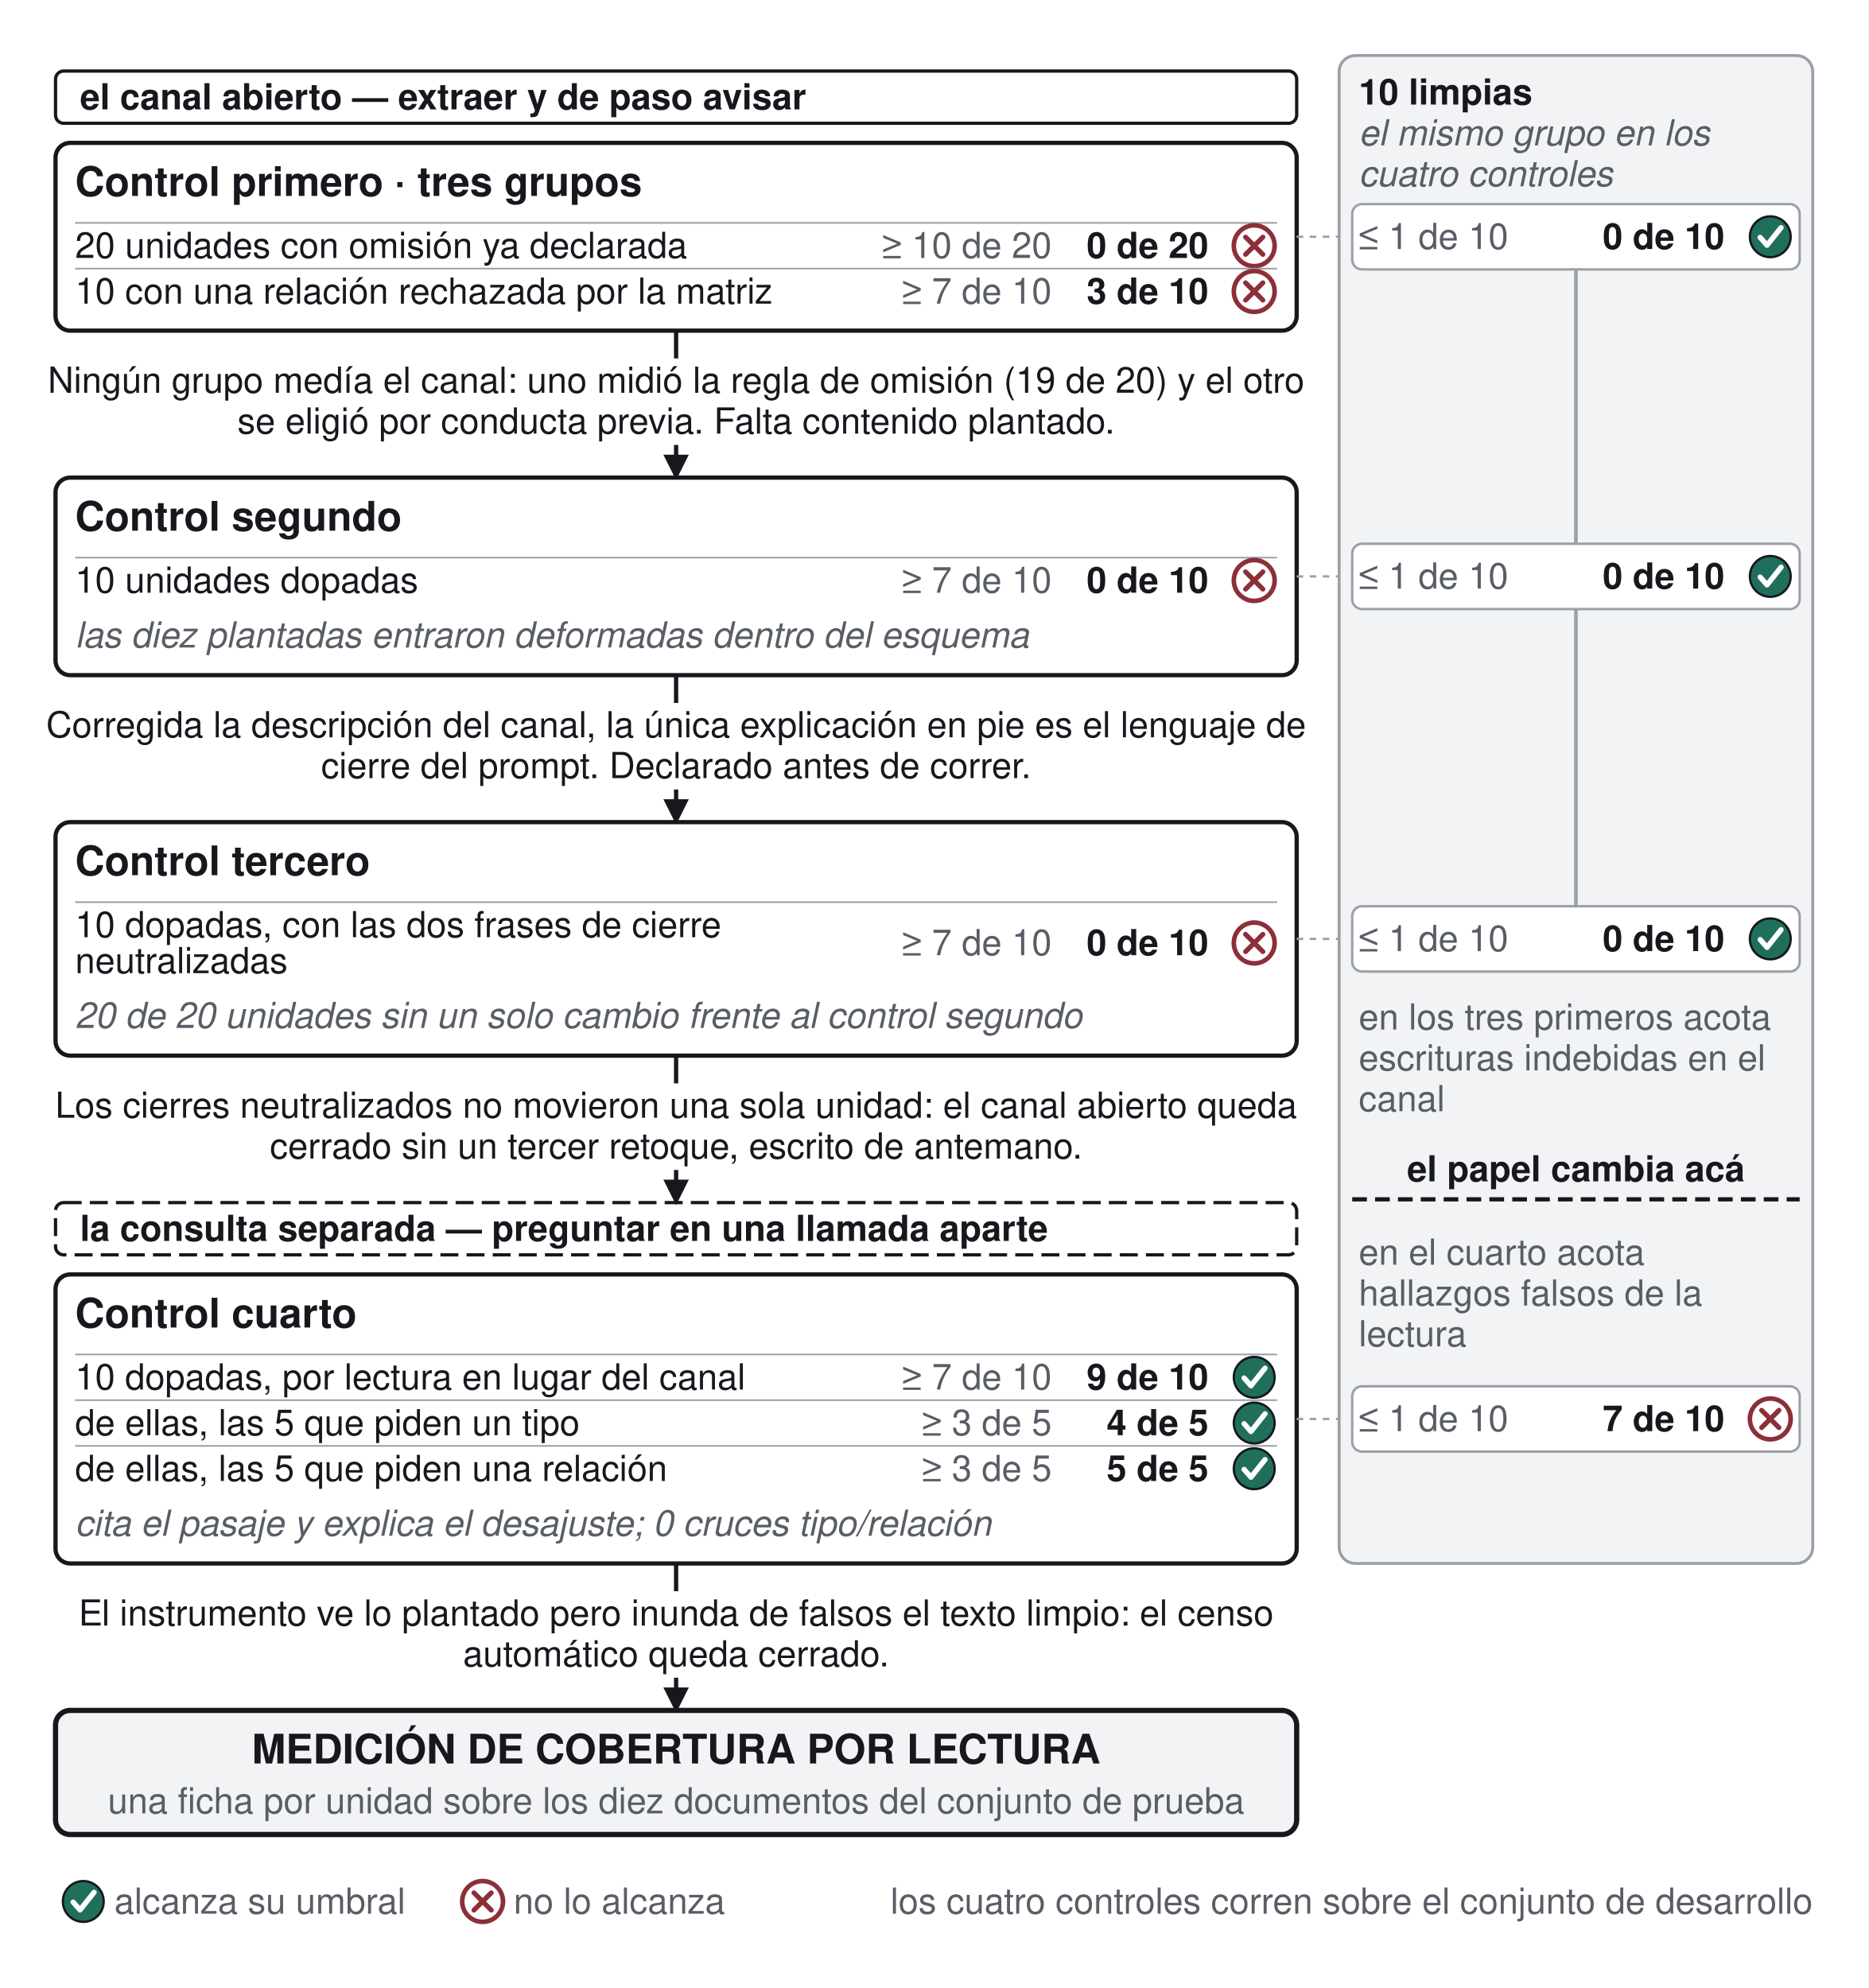
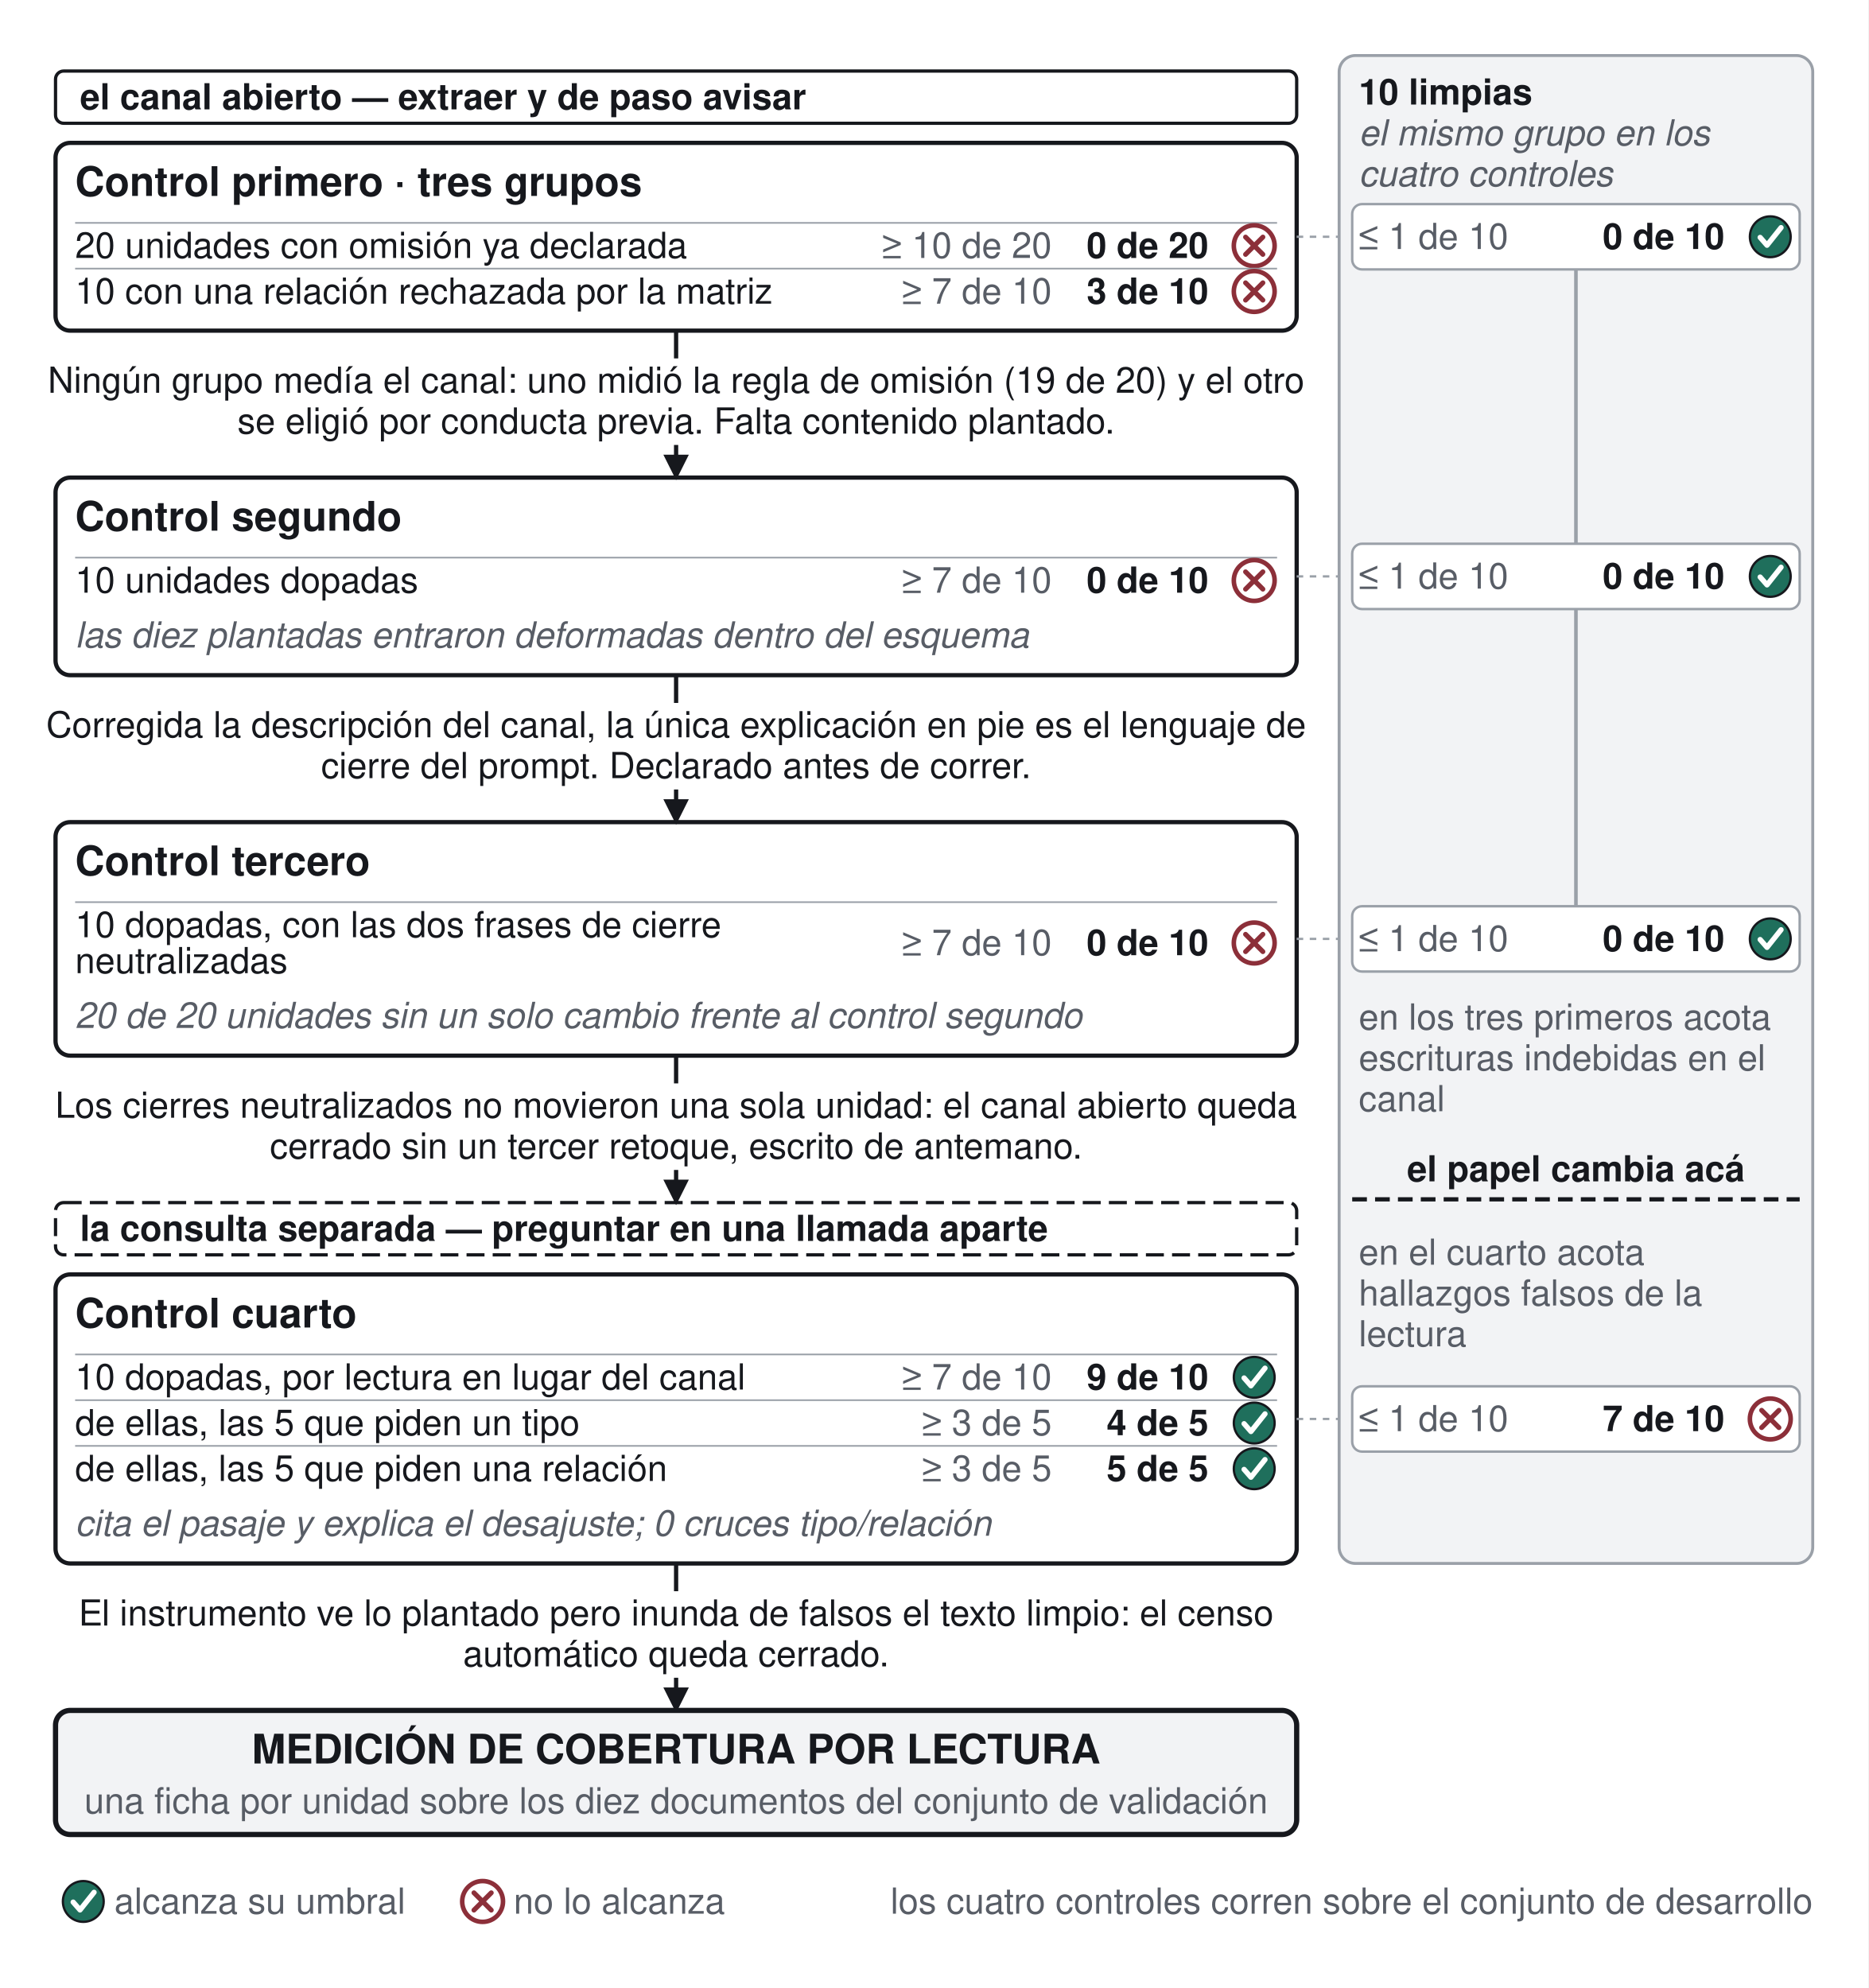
<svg xmlns="http://www.w3.org/2000/svg" width="1144" height="1217.5" viewBox="0 0 1144 1217.5">
  <rect width="1144" height="1217.5" fill="#ffffff" />
  <defs>
    <marker id="pta" viewBox="0 0 10 10" refX="9" refY="5" markerWidth="6" markerHeight="6" orient="auto-start-reverse">
      <path d="M 0 0 L 10 5 L 0 10 z" fill="#16181d" />
    </marker>
  </defs>
  <rect x="820" y="34" width="290" height="923.5" rx="10" fill="#f2f3f5" stroke="#9aa0a8" stroke-width="1.8" />
  <text x="832" y="64.04" font-family="Helvetica,Arial,sans-serif" font-size="22" fill="#16181d" font-weight="bold">10 limpias</text>
  <text x="832" y="89.04" font-family="Helvetica,Arial,sans-serif" font-size="22" fill="#585d66" font-style="italic">el mismo grupo en los</text>
  <text x="832" y="114.04" font-family="Helvetica,Arial,sans-serif" font-size="22" fill="#585d66" font-style="italic">cuatro controles</text>
  <text x="832" y="630.54" font-family="Helvetica,Arial,sans-serif" font-size="22" fill="#585d66">en los tres primeros acota</text>
  <text x="832" y="655.54" font-family="Helvetica,Arial,sans-serif" font-size="22" fill="#585d66">escrituras indebidas en el</text>
  <text x="832" y="680.54" font-family="Helvetica,Arial,sans-serif" font-size="22" fill="#585d66">canal</text>
  <text x="965" y="723.5" font-family="Helvetica,Arial,sans-serif" font-size="22" fill="#16181d" font-weight="bold" text-anchor="middle">el papel cambia acá</text>
  <path d="M 828 734.5 L 1102 734.5" stroke="#16181d" stroke-width="2.6" stroke-dasharray="9 5" />
  <text x="832" y="774.54" font-family="Helvetica,Arial,sans-serif" font-size="22" fill="#585d66">en el cuarto acota</text>
  <text x="832" y="799.54" font-family="Helvetica,Arial,sans-serif" font-size="22" fill="#585d66">hallazgos falsos de la</text>
  <text x="832" y="824.54" font-family="Helvetica,Arial,sans-serif" font-size="22" fill="#585d66">lectura</text>
  <path d="M 965 165 L 965 333" stroke="#9aa0a8" stroke-width="2.2" />
  <path d="M 965 373 L 965 555" stroke="#9aa0a8" stroke-width="2.2" />
  <rect x="34" y="43.5" width="760" height="32" rx="5" fill="#ffffff" stroke="#16181d" stroke-width="2" />
  <text x="49" y="66.98" font-family="Helvetica,Arial,sans-serif" font-size="22" fill="#16181d" font-weight="bold">el canal abierto — extraer y de paso avisar</text>
  <rect x="34" y="736.5" width="760" height="32" rx="5" fill="#ffffff" stroke="#16181d" stroke-width="2" stroke-dasharray="11 5" />
  <text x="49" y="759.98" font-family="Helvetica,Arial,sans-serif" font-size="22" fill="#16181d" font-weight="bold">la consulta separada — preguntar en una llamada aparte</text>
  <rect x="34" y="87.5" width="760" height="115" rx="9" fill="#ffffff" stroke="#16181d" stroke-width="2.6" />
  <text x="46" y="120" font-family="Helvetica,Arial,sans-serif" font-size="25" fill="#16181d" font-weight="bold">Control primero · tres grupos</text>
  <path d="M 46 136.5 L 782 136.5" stroke="#9aa0a8" stroke-width="1" />
  <text x="46" y="157.98" font-family="Helvetica,Arial,sans-serif" font-size="22" fill="#16181d">20 unidades con omisión ya declarada</text>
  <text x="644" y="157.98" font-family="Helvetica,Arial,sans-serif" font-size="22" fill="#585d66" text-anchor="end">≥ 10 de 20</text>
  <text x="740" y="157.98" font-family="Helvetica,Arial,sans-serif" font-size="22" fill="#16181d" font-weight="bold" text-anchor="end">0 de 20</text>
  <circle cx="768" cy="150.5" r="12.5" fill="#ffffff" stroke="#8c2f39" stroke-width="2.8" />
  <path d="M 762.7 145.2 L 773.3 155.8" stroke="#8c2f39" stroke-width="3.0" stroke-linecap="round" />
  <path d="M 762.7 155.8 L 773.3 145.2" stroke="#8c2f39" stroke-width="3.0" stroke-linecap="round" />
  <path d="M 46 164.5 L 782 164.5" stroke="#9aa0a8" stroke-width="1" />
  <text x="46" y="185.98" font-family="Helvetica,Arial,sans-serif" font-size="22" fill="#16181d">10 con una relación rechazada por la matriz</text>
  <text x="644" y="185.98" font-family="Helvetica,Arial,sans-serif" font-size="22" fill="#585d66" text-anchor="end">≥ 7 de 10</text>
  <text x="740" y="185.98" font-family="Helvetica,Arial,sans-serif" font-size="22" fill="#16181d" font-weight="bold" text-anchor="end">3 de 10</text>
  <circle cx="768" cy="178.5" r="12.5" fill="#ffffff" stroke="#8c2f39" stroke-width="2.8" />
  <path d="M 762.7 173.2 L 773.3 183.8" stroke="#8c2f39" stroke-width="3.0" stroke-linecap="round" />
  <path d="M 762.7 183.8 L 773.3 173.2" stroke="#8c2f39" stroke-width="3.0" stroke-linecap="round" />
  <path d="M 794 145 L 820 145" stroke="#9aa0a8" stroke-width="1.4" stroke-dasharray="4 4" />
  <rect x="828" y="125" width="274" height="40" rx="6" fill="#ffffff" stroke="#9aa0a8" stroke-width="1.5" />
  <text x="832" y="152.48" font-family="Helvetica,Arial,sans-serif" font-size="22" fill="#585d66">≤ 1 de 10</text>
  <text x="1056" y="152.48" font-family="Helvetica,Arial,sans-serif" font-size="22" fill="#16181d" font-weight="bold" text-anchor="end">0 de 10</text>
  <circle cx="1084" cy="145" r="12.5" fill="#1f6f5c" stroke="#16181d" stroke-width="1.4" />
  <path d="M 1077.8 145.4 L 1082 150.2 L 1090.6 139.4" fill="none" stroke="#ffffff" stroke-width="3.2" stroke-linecap="round" stroke-linejoin="round" />
  <rect x="34" y="292.5" width="760" height="121" rx="9" fill="#ffffff" stroke="#16181d" stroke-width="2.6" />
  <text x="46" y="325" font-family="Helvetica,Arial,sans-serif" font-size="25" fill="#16181d" font-weight="bold">Control segundo</text>
  <path d="M 46 341.5 L 782 341.5" stroke="#9aa0a8" stroke-width="1" />
  <text x="46" y="362.98" font-family="Helvetica,Arial,sans-serif" font-size="22" fill="#16181d">10 unidades dopadas</text>
  <text x="644" y="362.98" font-family="Helvetica,Arial,sans-serif" font-size="22" fill="#585d66" text-anchor="end">≥ 7 de 10</text>
  <text x="740" y="362.98" font-family="Helvetica,Arial,sans-serif" font-size="22" fill="#16181d" font-weight="bold" text-anchor="end">0 de 10</text>
  <circle cx="768" cy="355.5" r="12.5" fill="#ffffff" stroke="#8c2f39" stroke-width="2.8" />
  <path d="M 762.7 350.2 L 773.3 360.8" stroke="#8c2f39" stroke-width="3.0" stroke-linecap="round" />
  <path d="M 762.7 360.8 L 773.3 350.2" stroke="#8c2f39" stroke-width="3.0" stroke-linecap="round" />
  <text x="46" y="396.54" font-family="Helvetica,Arial,sans-serif" font-size="22" fill="#585d66" font-style="italic">las diez plantadas entraron deformadas dentro del esquema</text>
  <path d="M 794 353 L 820 353" stroke="#9aa0a8" stroke-width="1.4" stroke-dasharray="4 4" />
  <rect x="828" y="333" width="274" height="40" rx="6" fill="#ffffff" stroke="#9aa0a8" stroke-width="1.5" />
  <text x="832" y="360.48" font-family="Helvetica,Arial,sans-serif" font-size="22" fill="#585d66">≤ 1 de 10</text>
  <text x="1056" y="360.48" font-family="Helvetica,Arial,sans-serif" font-size="22" fill="#16181d" font-weight="bold" text-anchor="end">0 de 10</text>
  <circle cx="1084" cy="353" r="12.5" fill="#1f6f5c" stroke="#16181d" stroke-width="1.4" />
  <path d="M 1077.8 353.4 L 1082 358.2 L 1090.6 347.4" fill="none" stroke="#ffffff" stroke-width="3.2" stroke-linecap="round" stroke-linejoin="round" />
  <rect x="34" y="503.5" width="760" height="143" rx="9" fill="#ffffff" stroke="#16181d" stroke-width="2.6" />
  <text x="46" y="536" font-family="Helvetica,Arial,sans-serif" font-size="25" fill="#16181d" font-weight="bold">Control tercero</text>
  <path d="M 46 552.5 L 782 552.5" stroke="#9aa0a8" stroke-width="1" />
  <text x="46" y="573.98" font-family="Helvetica,Arial,sans-serif" font-size="22" fill="#16181d">10 dopadas, con las dos frases de cierre</text>
  <text x="46" y="595.98" font-family="Helvetica,Arial,sans-serif" font-size="22" fill="#16181d">neutralizadas</text>
  <text x="644" y="584.98" font-family="Helvetica,Arial,sans-serif" font-size="22" fill="#585d66" text-anchor="end">≥ 7 de 10</text>
  <text x="740" y="584.98" font-family="Helvetica,Arial,sans-serif" font-size="22" fill="#16181d" font-weight="bold" text-anchor="end">0 de 10</text>
  <circle cx="768" cy="577.5" r="12.5" fill="#ffffff" stroke="#8c2f39" stroke-width="2.8" />
  <path d="M 762.7 572.2 L 773.3 582.8" stroke="#8c2f39" stroke-width="3.0" stroke-linecap="round" />
  <path d="M 762.7 582.8 L 773.3 572.2" stroke="#8c2f39" stroke-width="3.0" stroke-linecap="round" />
  <text x="46" y="629.54" font-family="Helvetica,Arial,sans-serif" font-size="22" fill="#585d66" font-style="italic">20 de 20 unidades sin un solo cambio frente al control segundo</text>
  <path d="M 794 575 L 820 575" stroke="#9aa0a8" stroke-width="1.4" stroke-dasharray="4 4" />
  <rect x="828" y="555" width="274" height="40" rx="6" fill="#ffffff" stroke="#9aa0a8" stroke-width="1.5" />
  <text x="832" y="582.48" font-family="Helvetica,Arial,sans-serif" font-size="22" fill="#585d66">≤ 1 de 10</text>
  <text x="1056" y="582.48" font-family="Helvetica,Arial,sans-serif" font-size="22" fill="#16181d" font-weight="bold" text-anchor="end">0 de 10</text>
  <circle cx="1084" cy="575" r="12.5" fill="#1f6f5c" stroke="#16181d" stroke-width="1.4" />
  <path d="M 1077.8 575.4 L 1082 580.2 L 1090.6 569.4" fill="none" stroke="#ffffff" stroke-width="3.2" stroke-linecap="round" stroke-linejoin="round" />
  <rect x="34" y="780.5" width="760" height="177" rx="9" fill="#ffffff" stroke="#16181d" stroke-width="2.6" />
  <text x="46" y="813" font-family="Helvetica,Arial,sans-serif" font-size="25" fill="#16181d" font-weight="bold">Control cuarto</text>
  <path d="M 46 829.5 L 782 829.5" stroke="#9aa0a8" stroke-width="1" />
  <text x="46" y="850.98" font-family="Helvetica,Arial,sans-serif" font-size="22" fill="#16181d">10 dopadas, por lectura en lugar del canal</text>
  <text x="644" y="850.98" font-family="Helvetica,Arial,sans-serif" font-size="22" fill="#585d66" text-anchor="end">≥ 7 de 10</text>
  <text x="740" y="850.98" font-family="Helvetica,Arial,sans-serif" font-size="22" fill="#16181d" font-weight="bold" text-anchor="end">9 de 10</text>
  <circle cx="768" cy="843.5" r="12.5" fill="#1f6f5c" stroke="#16181d" stroke-width="1.4" />
  <path d="M 761.8 843.9 L 766 848.7 L 774.6 837.9" fill="none" stroke="#ffffff" stroke-width="3.2" stroke-linecap="round" stroke-linejoin="round" />
  <path d="M 46 857.5 L 782 857.5" stroke="#9aa0a8" stroke-width="1" />
  <text x="46" y="878.98" font-family="Helvetica,Arial,sans-serif" font-size="22" fill="#16181d">de ellas, las 5 que piden un tipo</text>
  <text x="644" y="878.98" font-family="Helvetica,Arial,sans-serif" font-size="22" fill="#585d66" text-anchor="end">≥ 3 de 5</text>
  <text x="740" y="878.98" font-family="Helvetica,Arial,sans-serif" font-size="22" fill="#16181d" font-weight="bold" text-anchor="end">4 de 5</text>
  <circle cx="768" cy="871.5" r="12.5" fill="#1f6f5c" stroke="#16181d" stroke-width="1.4" />
  <path d="M 761.8 871.9 L 766 876.7 L 774.6 865.9" fill="none" stroke="#ffffff" stroke-width="3.2" stroke-linecap="round" stroke-linejoin="round" />
  <path d="M 46 885.5 L 782 885.5" stroke="#9aa0a8" stroke-width="1" />
  <text x="46" y="906.98" font-family="Helvetica,Arial,sans-serif" font-size="22" fill="#16181d">de ellas, las 5 que piden una relación</text>
  <text x="644" y="906.98" font-family="Helvetica,Arial,sans-serif" font-size="22" fill="#585d66" text-anchor="end">≥ 3 de 5</text>
  <text x="740" y="906.98" font-family="Helvetica,Arial,sans-serif" font-size="22" fill="#16181d" font-weight="bold" text-anchor="end">5 de 5</text>
  <circle cx="768" cy="899.5" r="12.5" fill="#1f6f5c" stroke="#16181d" stroke-width="1.4" />
  <path d="M 761.8 899.9 L 766 904.7 L 774.6 893.9" fill="none" stroke="#ffffff" stroke-width="3.2" stroke-linecap="round" stroke-linejoin="round" />
  <text x="46" y="940.54" font-family="Helvetica,Arial,sans-serif" font-size="22" fill="#585d66" font-style="italic">cita el pasaje y explica el desajuste; 0 cruces tipo/relación</text>
  <path d="M 794 869 L 820 869" stroke="#9aa0a8" stroke-width="1.4" stroke-dasharray="4 4" />
  <rect x="828" y="849" width="274" height="40" rx="6" fill="#ffffff" stroke="#9aa0a8" stroke-width="1.5" />
  <text x="832" y="876.48" font-family="Helvetica,Arial,sans-serif" font-size="22" fill="#585d66">≤ 1 de 10</text>
  <text x="1056" y="876.48" font-family="Helvetica,Arial,sans-serif" font-size="22" fill="#16181d" font-weight="bold" text-anchor="end">7 de 10</text>
  <circle cx="1084" cy="869" r="12.5" fill="#ffffff" stroke="#8c2f39" stroke-width="2.8" />
  <path d="M 1078.7 863.7 L 1089.3 874.3" stroke="#8c2f39" stroke-width="3.0" stroke-linecap="round" />
  <path d="M 1078.7 874.3 L 1089.3 863.7" stroke="#8c2f39" stroke-width="3.0" stroke-linecap="round" />
  <path d="M 414 202.5 L 414 219.5" stroke="#16181d" stroke-width="2.6" />
  <text x="414" y="240.54" font-family="Helvetica,Arial,sans-serif" font-size="22" fill="#16181d" text-anchor="middle">Ningún grupo medía el canal: uno midió la regla de omisión (19 de 20) y el otro</text>
  <text x="414" y="265.54" font-family="Helvetica,Arial,sans-serif" font-size="22" fill="#16181d" text-anchor="middle">se eligió por conducta previa. Falta contenido plantado.</text>
  <path d="M 414 272.5 L 414 292.5" stroke="#16181d" stroke-width="2.6" marker-end="url(#pta)" />
  <path d="M 414 413.5 L 414 430.5" stroke="#16181d" stroke-width="2.6" />
  <text x="414" y="451.54" font-family="Helvetica,Arial,sans-serif" font-size="22" fill="#16181d" text-anchor="middle">Corregida la descripción del canal, la única explicación en pie es el lenguaje de</text>
  <text x="414" y="476.54" font-family="Helvetica,Arial,sans-serif" font-size="22" fill="#16181d" text-anchor="middle">cierre del prompt. Declarado antes de correr.</text>
  <path d="M 414 483.5 L 414 503.5" stroke="#16181d" stroke-width="2.6" marker-end="url(#pta)" />
  <path d="M 414 646.5 L 414 663.5" stroke="#16181d" stroke-width="2.6" />
  <text x="414" y="684.54" font-family="Helvetica,Arial,sans-serif" font-size="22" fill="#16181d" text-anchor="middle">Los cierres neutralizados no movieron una sola unidad: el canal abierto queda</text>
  <text x="414" y="709.54" font-family="Helvetica,Arial,sans-serif" font-size="22" fill="#16181d" text-anchor="middle">cerrado sin un tercer retoque, escrito de antemano.</text>
  <path d="M 414 716.5 L 414 736.5" stroke="#16181d" stroke-width="2.6" marker-end="url(#pta)" />
  <path d="M 414 957.5 L 414 974.5" stroke="#16181d" stroke-width="2.6" />
  <text x="414" y="995.54" font-family="Helvetica,Arial,sans-serif" font-size="22" fill="#16181d" text-anchor="middle">El instrumento ve lo plantado pero inunda de falsos el texto limpio: el censo</text>
  <text x="414" y="1020.54" font-family="Helvetica,Arial,sans-serif" font-size="22" fill="#16181d" text-anchor="middle">automático queda cerrado.</text>
  <path d="M 414 1027.5 L 414 1047.5" stroke="#16181d" stroke-width="2.6" marker-end="url(#pta)" />
  <rect x="34" y="1047.5" width="760" height="76" rx="9" fill="#f2f3f5" stroke="#16181d" stroke-width="3.2" />
  <text x="414" y="1080" font-family="Helvetica,Arial,sans-serif" font-size="25" fill="#16181d" font-weight="bold" text-anchor="middle">MEDICIÓN DE COBERTURA POR LECTURA</text>
-   <text x="414" y="1110.54" font-family="Helvetica,Arial,sans-serif" font-size="22" fill="#585d66" text-anchor="middle">una ficha por unidad sobre los diez documentos del conjunto de prueba</text>
+   <text x="414" y="1110.54" font-family="Helvetica,Arial,sans-serif" font-size="22" fill="#585d66" text-anchor="middle">una ficha por unidad sobre los diez documentos del conjunto de validación</text>
  <circle cx="51" cy="1164.5" r="12.5" fill="#1f6f5c" stroke="#16181d" stroke-width="1.4" />
  <path d="M 44.8 1164.9 L 49 1169.7 L 57.6 1158.9" fill="none" stroke="#ffffff" stroke-width="3.2" stroke-linecap="round" stroke-linejoin="round" />
  <text x="70" y="1171.98" font-family="Helvetica,Arial,sans-serif" font-size="22" fill="#585d66">alcanza su umbral</text>
  <circle cx="295.51" cy="1164.5" r="12.5" fill="#ffffff" stroke="#8c2f39" stroke-width="2.8" />
  <path d="M 290.21 1159.2 L 300.81 1169.8" stroke="#8c2f39" stroke-width="3.0" stroke-linecap="round" />
  <path d="M 290.21 1169.8 L 300.81 1159.2" stroke="#8c2f39" stroke-width="3.0" stroke-linecap="round" />
  <text x="314.51" y="1171.98" font-family="Helvetica,Arial,sans-serif" font-size="22" fill="#585d66">no lo alcanza</text>
  <text x="1110" y="1171.98" font-family="Helvetica,Arial,sans-serif" font-size="22" fill="#585d66" text-anchor="end">los cuatro controles corren sobre el conjunto de desarrollo</text>
</svg>
